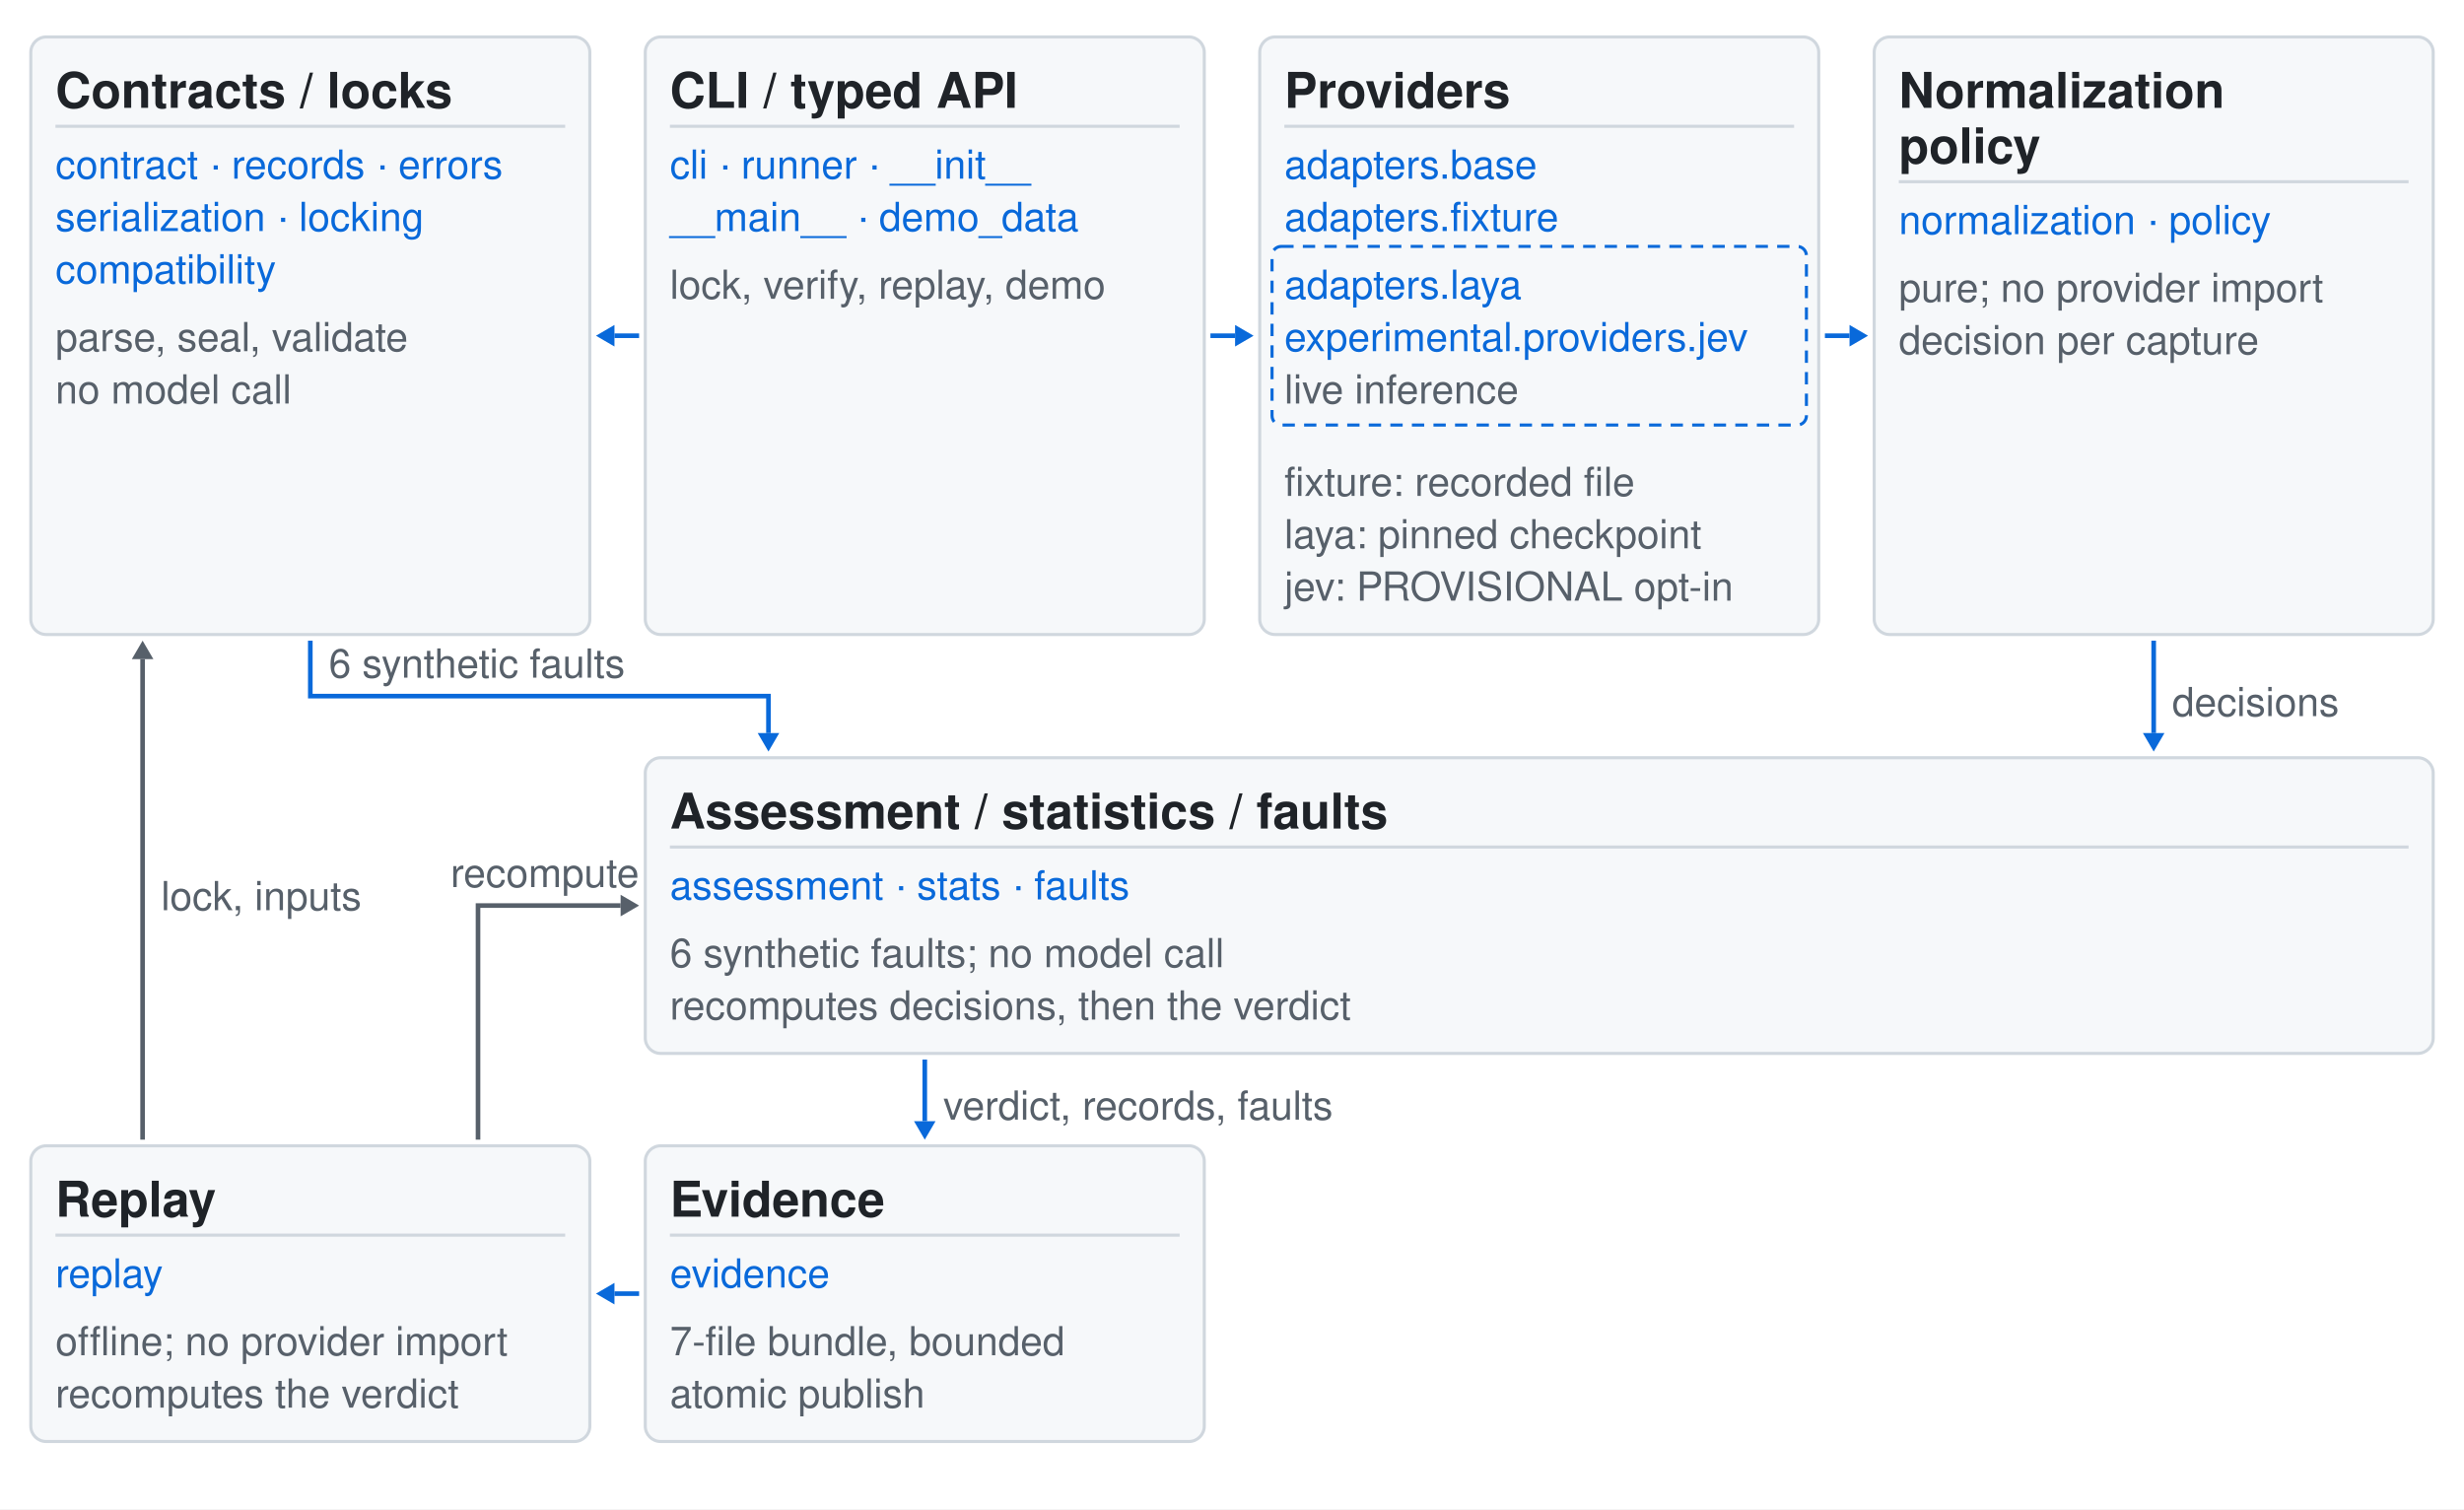
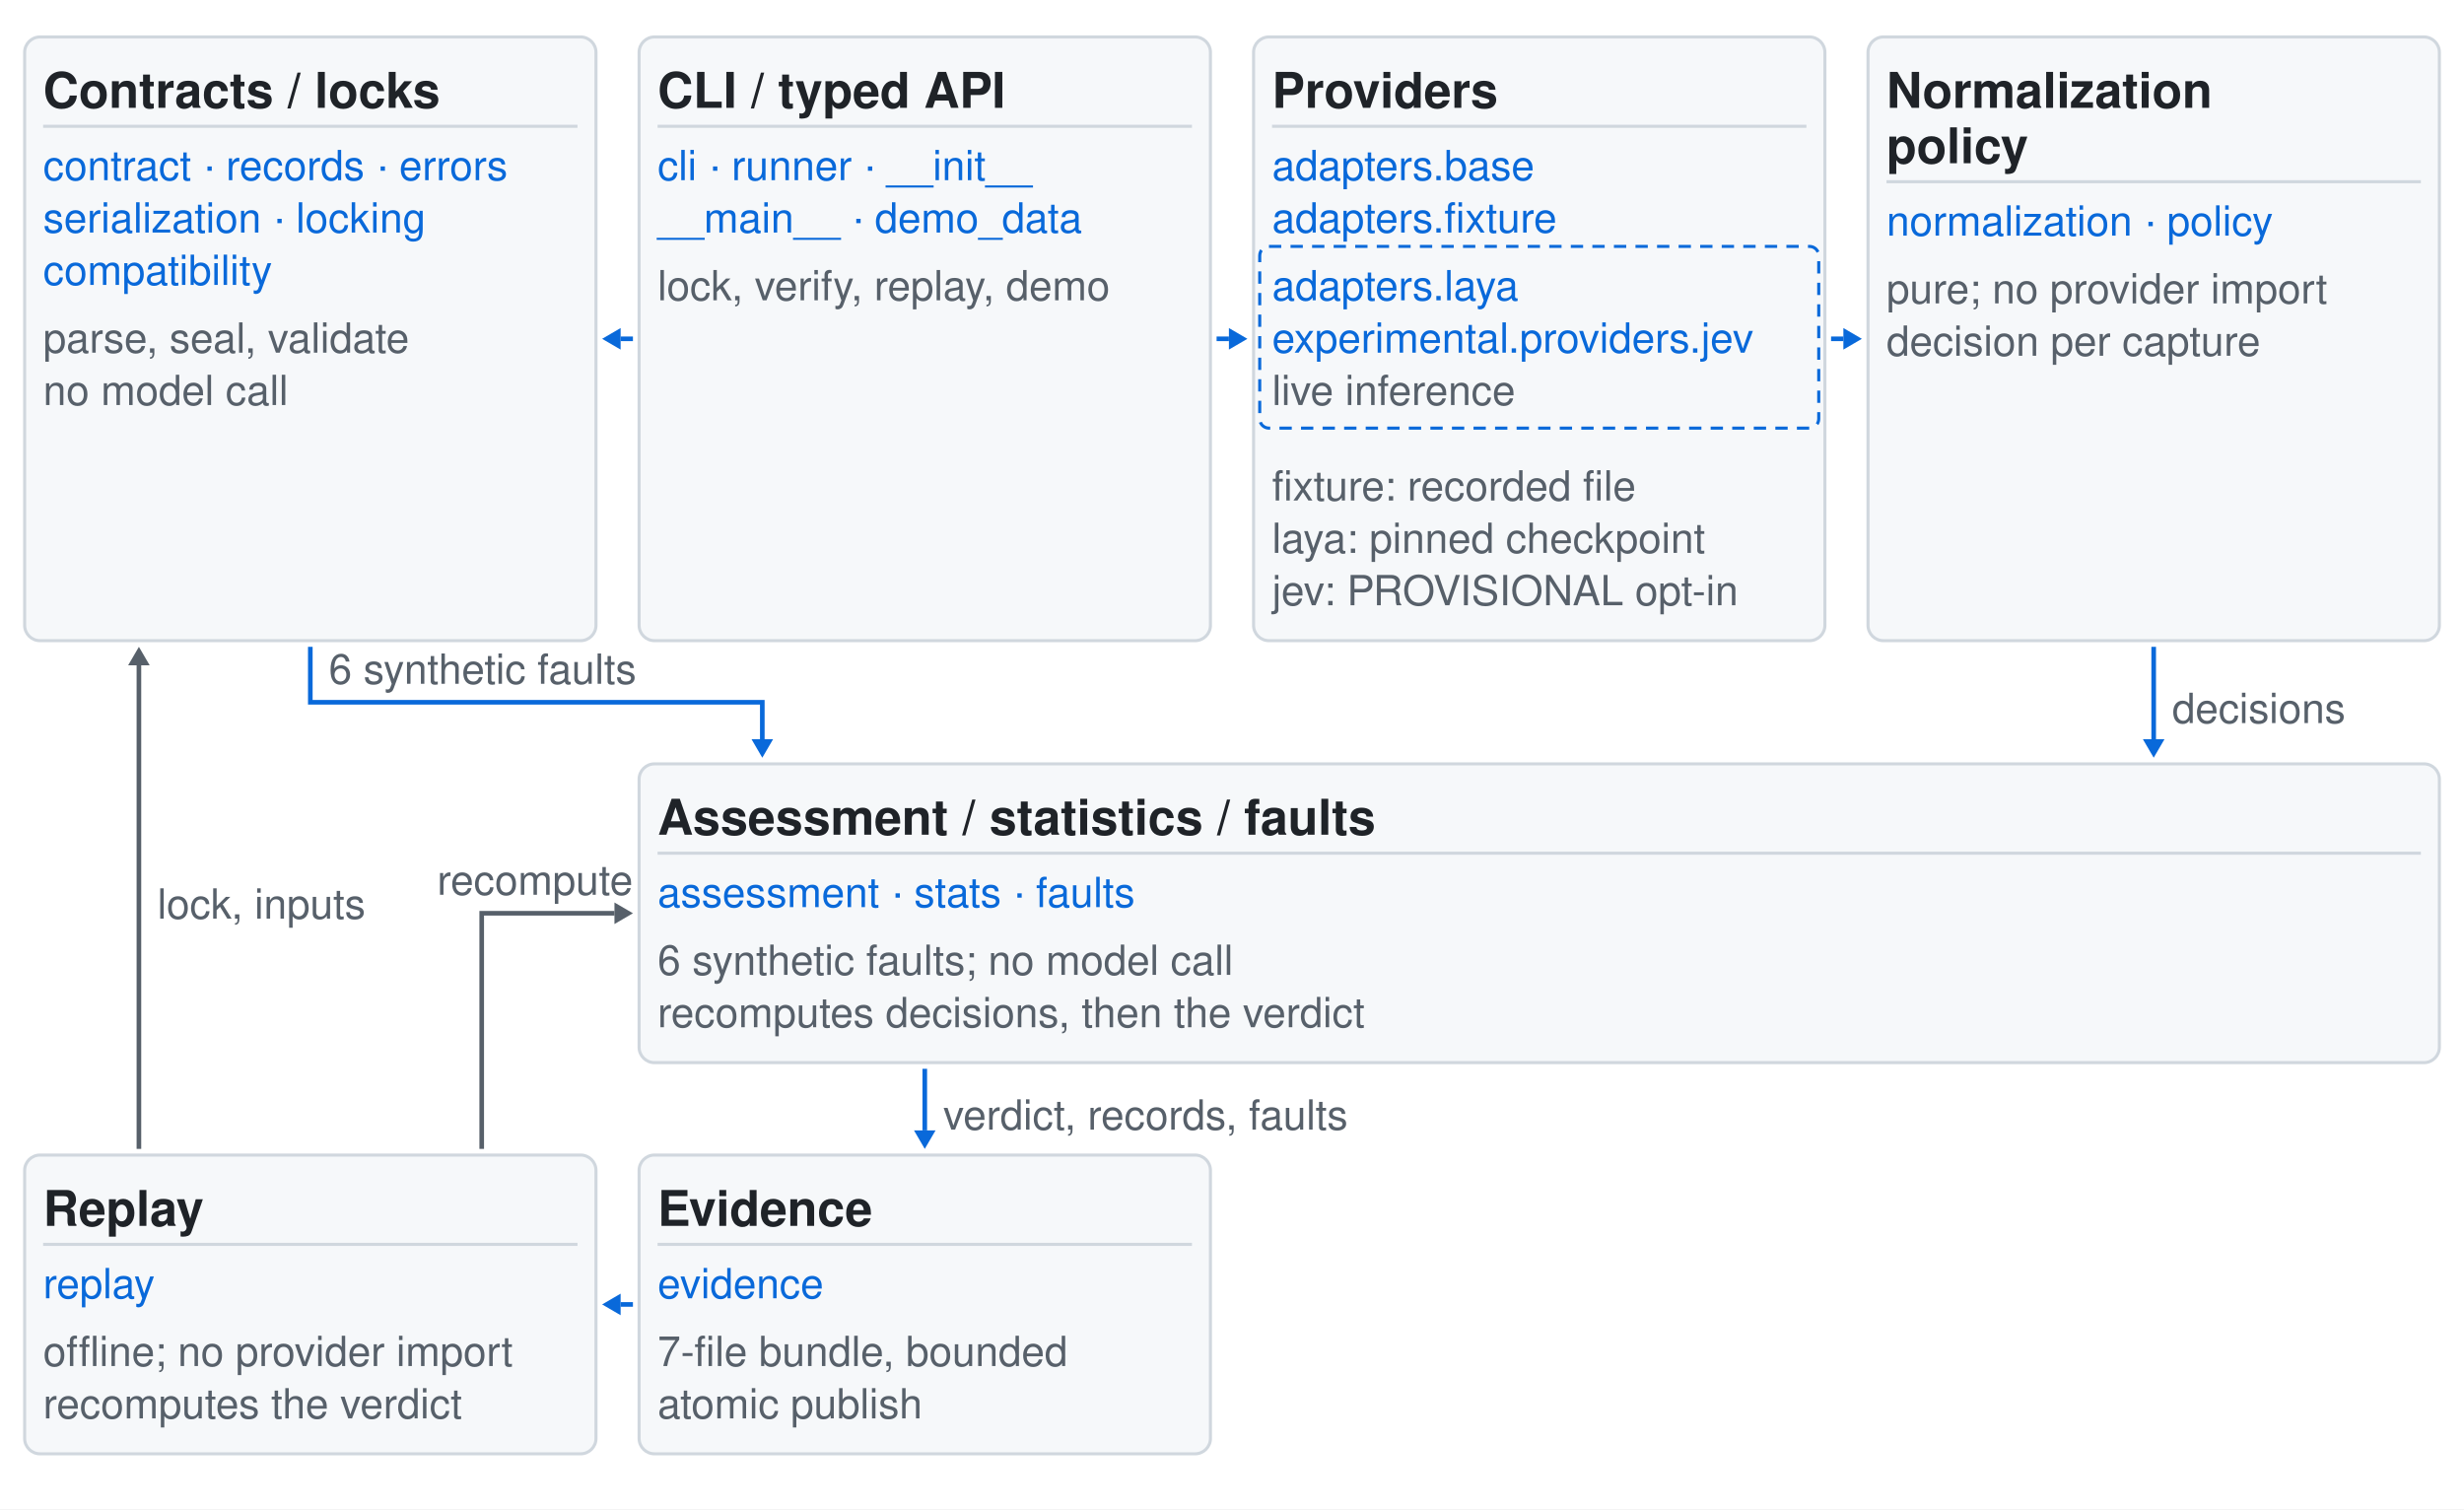
<svg xmlns="http://www.w3.org/2000/svg" aria-labelledby="title desc" height="980" role="img" viewBox="0 0 1600 980" width="1600">
  <rect fill="#ffffff" height="980" width="1600" x="0" y="0" />
  <g font-family="Helvetica, Arial, Liberation Sans, sans-serif" id="group-contracts">
-     <rect fill="#f6f8fa" height="388" rx="10" stroke="#d0d7de" stroke-width="2" width="363" x="20" y="24" />
-     <text fill="#1f2328" font-size="32" font-weight="bold" x="36" y="70">Contracts / locks</text>
-     <line stroke="#d0d7de" stroke-width="2" x1="36" x2="367" y1="82" y2="82" />
-     <text fill="#0969da" font-size="26" x="36" y="116">contract · records · errors</text>
-     <text fill="#0969da" font-size="26" x="36" y="150">serialization · locking</text>
-     <text fill="#0969da" font-size="26" x="36" y="184">compatibility</text>
-     <text fill="#57606a" font-size="26" x="36" y="228">parse, seal, validate</text>
-     <text fill="#57606a" font-size="26" x="36" y="262">no model call</text>
+     <rect fill="#f6f8fa" height="392" rx="10" stroke="#d0d7de" stroke-width="2" width="371" x="16" y="24" />
+     <text fill="#1f2328" font-size="32" font-weight="bold" x="28" y="70">Contracts / locks</text>
+     <line stroke="#d0d7de" stroke-width="2" x1="28" x2="375" y1="82" y2="82" />
+     <text fill="#0969da" font-size="27" x="28" y="117">contract · records · errors</text>
+     <text fill="#0969da" font-size="27" x="28" y="151">serialization · locking</text>
+     <text fill="#0969da" font-size="27" x="28" y="185">compatibility</text>
+     <text fill="#57606a" font-size="27" x="28" y="229">parse, seal, validate</text>
+     <text fill="#57606a" font-size="27" x="28" y="263">no model call</text>
    <g data-source="contracts" data-target="assessment" id="edge-contracts-assessment">
-       <polyline fill="none" points="201.5,416 201.5,452 499,452 499,476" stroke="#0969da" stroke-width="3" />
-       <polygon fill="#0969da" points="499,488 492,476 506,476" />
-       <text fill="#57606a" font-size="26" text-anchor="start" x="213.5" y="440">6 synthetic faults</text>
+       <polyline fill="none" points="201.5,420 201.5,456 495,456 495,480" stroke="#0969da" stroke-width="3" />
+       <polygon fill="#0969da" points="495,492 488,480 502,480" />
+       <text fill="#57606a" font-size="27" text-anchor="start" x="213.5" y="444">6 synthetic faults</text>
    </g>
  </g>
  <g font-family="Helvetica, Arial, Liberation Sans, sans-serif" id="group-cli">
-     <rect fill="#f6f8fa" height="388" rx="10" stroke="#d0d7de" stroke-width="2" width="363" x="419" y="24" />
-     <text fill="#1f2328" font-size="32" font-weight="bold" x="435" y="70">CLI / typed API</text>
-     <line stroke="#d0d7de" stroke-width="2" x1="435" x2="766" y1="82" y2="82" />
-     <text fill="#0969da" font-size="26" x="435" y="116">cli · runner · __init__</text>
-     <text fill="#0969da" font-size="26" x="435" y="150">__main__ · demo_data</text>
-     <text fill="#57606a" font-size="26" x="435" y="194">lock, verify, replay, demo</text>
+     <rect fill="#f6f8fa" height="392" rx="10" stroke="#d0d7de" stroke-width="2" width="371" x="415" y="24" />
+     <text fill="#1f2328" font-size="32" font-weight="bold" x="427" y="70">CLI / typed API</text>
+     <line stroke="#d0d7de" stroke-width="2" x1="427" x2="774" y1="82" y2="82" />
+     <text fill="#0969da" font-size="27" x="427" y="117">cli · runner · __init__</text>
+     <text fill="#0969da" font-size="27" x="427" y="151">__main__ · demo_data</text>
+     <text fill="#57606a" font-size="27" x="427" y="195">lock, verify, replay, demo</text>
    <g data-source="cli" data-target="contracts" id="edge-cli-contracts">
-       <polyline fill="none" points="415,218 399,218" stroke="#0969da" stroke-width="3" />
-       <polygon fill="#0969da" points="387,218 399,211 399,225" />
+       <polyline fill="none" points="411,220 403,220" stroke="#0969da" stroke-width="3" />
+       <polygon fill="#0969da" points="391,220 403,213 403,227" />
    </g>
    <g data-source="cli" data-target="providers" id="edge-cli-providers">
-       <polyline fill="none" points="786,218 802,218" stroke="#0969da" stroke-width="3" />
-       <polygon fill="#0969da" points="814,218 802,211 802,225" />
+       <polyline fill="none" points="790,220 798,220" stroke="#0969da" stroke-width="3" />
+       <polygon fill="#0969da" points="810,220 798,213 798,227" />
    </g>
  </g>
  <g font-family="Helvetica, Arial, Liberation Sans, sans-serif" id="group-providers">
-     <rect fill="#f6f8fa" height="388" rx="10" stroke="#d0d7de" stroke-width="2" width="363" x="818" y="24" />
-     <text fill="#1f2328" font-size="32" font-weight="bold" x="834" y="70">Providers</text>
-     <line stroke="#d0d7de" stroke-width="2" x1="834" x2="1165" y1="82" y2="82" />
-     <text fill="#0969da" font-size="26" x="834" y="116">adapters.base</text>
-     <text fill="#0969da" font-size="26" x="834" y="150">adapters.fixture</text>
+     <rect fill="#f6f8fa" height="392" rx="10" stroke="#d0d7de" stroke-width="2" width="371" x="814" y="24" />
+     <text fill="#1f2328" font-size="32" font-weight="bold" x="826" y="70">Providers</text>
+     <line stroke="#d0d7de" stroke-width="2" x1="826" x2="1173" y1="82" y2="82" />
+     <text fill="#0969da" font-size="27" x="826" y="117">adapters.base</text>
+     <text fill="#0969da" font-size="27" x="826" y="151">adapters.fixture</text>
    <g id="live-boundary-providers">
-       <rect fill="none" height="116" rx="6" stroke="#0969da" stroke-dasharray="8 6" stroke-width="2" width="347" x="826" y="160" />
-       <text fill="#0969da" font-size="26" x="834" y="194">adapters.laya</text>
-       <text fill="#0969da" font-size="26" x="834" y="228">experimental.providers.jev</text>
-       <text fill="#57606a" font-size="26" x="834" y="262">live inference</text>
+       <rect fill="none" height="118" rx="6" stroke="#0969da" stroke-dasharray="8 6" stroke-width="2" width="363" x="818" y="160" />
+       <text fill="#0969da" font-size="27" x="826" y="195">adapters.laya</text>
+       <text fill="#0969da" font-size="27" x="826" y="229">experimental.providers.jev</text>
+       <text fill="#57606a" font-size="27" x="826" y="263">live inference</text>
    </g>
-     <text fill="#57606a" font-size="26" x="834" y="322">fixture: recorded file</text>
-     <text fill="#57606a" font-size="26" x="834" y="356">laya: pinned checkpoint</text>
-     <text fill="#57606a" font-size="26" x="834" y="390">jev: PROVISIONAL opt-in</text>
+     <text fill="#57606a" font-size="27" x="826" y="325">fixture: recorded file</text>
+     <text fill="#57606a" font-size="27" x="826" y="359">laya: pinned checkpoint</text>
+     <text fill="#57606a" font-size="27" x="826" y="393">jev: PROVISIONAL opt-in</text>
    <g data-source="providers" data-target="normalization" id="edge-providers-normalization">
-       <polyline fill="none" points="1185,218 1201,218" stroke="#0969da" stroke-width="3" />
-       <polygon fill="#0969da" points="1213,218 1201,211 1201,225" />
+       <polyline fill="none" points="1189,220 1197,220" stroke="#0969da" stroke-width="3" />
+       <polygon fill="#0969da" points="1209,220 1197,213 1197,227" />
    </g>
  </g>
  <g font-family="Helvetica, Arial, Liberation Sans, sans-serif" id="group-normalization">
-     <rect fill="#f6f8fa" height="388" rx="10" stroke="#d0d7de" stroke-width="2" width="363" x="1217" y="24" />
-     <text fill="#1f2328" font-size="32" font-weight="bold" x="1233" y="70">Normalization</text>
-     <text fill="#1f2328" font-size="32" font-weight="bold" x="1233" y="106">policy</text>
-     <line stroke="#d0d7de" stroke-width="2" x1="1233" x2="1564" y1="118" y2="118" />
-     <text fill="#0969da" font-size="26" x="1233" y="152">normalization · policy</text>
-     <text fill="#57606a" font-size="26" x="1233" y="196">pure; no provider import</text>
-     <text fill="#57606a" font-size="26" x="1233" y="230">decision per capture</text>
+     <rect fill="#f6f8fa" height="392" rx="10" stroke="#d0d7de" stroke-width="2" width="371" x="1213" y="24" />
+     <text fill="#1f2328" font-size="32" font-weight="bold" x="1225" y="70">Normalization</text>
+     <text fill="#1f2328" font-size="32" font-weight="bold" x="1225" y="106">policy</text>
+     <line stroke="#d0d7de" stroke-width="2" x1="1225" x2="1572" y1="118" y2="118" />
+     <text fill="#0969da" font-size="27" x="1225" y="153">normalization · policy</text>
+     <text fill="#57606a" font-size="27" x="1225" y="197">pure; no provider import</text>
+     <text fill="#57606a" font-size="27" x="1225" y="231">decision per capture</text>
    <g data-source="normalization" data-target="assessment" id="edge-normalization-assessment">
-       <polyline fill="none" points="1398.5,416 1398.5,476" stroke="#0969da" stroke-width="3" />
-       <polygon fill="#0969da" points="1398.5,488 1391.5,476 1405.5,476" />
-       <text fill="#57606a" font-size="26" text-anchor="start" x="1410.5" y="465">decisions</text>
+       <polyline fill="none" points="1398.5,420 1398.5,480" stroke="#0969da" stroke-width="3" />
+       <polygon fill="#0969da" points="1398.5,492 1391.5,480 1405.5,480" />
+       <text fill="#57606a" font-size="27" text-anchor="start" x="1410.5" y="469.5">decisions</text>
    </g>
  </g>
  <g font-family="Helvetica, Arial, Liberation Sans, sans-serif" id="group-assessment">
-     <rect fill="#f6f8fa" height="192" rx="10" stroke="#d0d7de" stroke-width="2" width="1161" x="419" y="492" />
-     <text fill="#1f2328" font-size="32" font-weight="bold" x="435" y="538">Assessment / statistics / faults</text>
-     <line stroke="#d0d7de" stroke-width="2" x1="435" x2="1564" y1="550" y2="550" />
-     <text fill="#0969da" font-size="26" x="435" y="584">assessment · stats · faults</text>
-     <text fill="#57606a" font-size="26" x="435" y="628">6 synthetic faults; no model call</text>
-     <text fill="#57606a" font-size="26" x="435" y="662">recomputes decisions, then the verdict</text>
+     <rect fill="#f6f8fa" height="194" rx="10" stroke="#d0d7de" stroke-width="2" width="1169" x="415" y="496" />
+     <text fill="#1f2328" font-size="32" font-weight="bold" x="427" y="542">Assessment / statistics / faults</text>
+     <line stroke="#d0d7de" stroke-width="2" x1="427" x2="1572" y1="554" y2="554" />
+     <text fill="#0969da" font-size="27" x="427" y="589">assessment · stats · faults</text>
+     <text fill="#57606a" font-size="27" x="427" y="633">6 synthetic faults; no model call</text>
+     <text fill="#57606a" font-size="27" x="427" y="667">recomputes decisions, then the verdict</text>
    <g data-source="assessment" data-target="evidence" id="edge-assessment-evidence">
-       <polyline fill="none" points="600.5,688 600.5,728" stroke="#0969da" stroke-width="3" />
-       <polygon fill="#0969da" points="600.5,740 593.5,728 607.5,728" />
-       <text fill="#57606a" font-size="26" text-anchor="start" x="612.5" y="727">verdict, records, faults</text>
+       <polyline fill="none" points="600.5,694 600.5,734" stroke="#0969da" stroke-width="3" />
+       <polygon fill="#0969da" points="600.5,746 593.5,734 607.5,734" />
+       <text fill="#57606a" font-size="27" text-anchor="start" x="612.5" y="733.5">verdict, records, faults</text>
    </g>
  </g>
  <g font-family="Helvetica, Arial, Liberation Sans, sans-serif" id="group-evidence">
-     <rect fill="#f6f8fa" height="192" rx="10" stroke="#d0d7de" stroke-width="2" width="363" x="419" y="744" />
-     <text fill="#1f2328" font-size="32" font-weight="bold" x="435" y="790">Evidence</text>
-     <line stroke="#d0d7de" stroke-width="2" x1="435" x2="766" y1="802" y2="802" />
-     <text fill="#0969da" font-size="26" x="435" y="836">evidence</text>
-     <text fill="#57606a" font-size="26" x="435" y="880">7-file bundle, bounded</text>
-     <text fill="#57606a" font-size="26" x="435" y="914">atomic publish</text>
+     <rect fill="#f6f8fa" height="194" rx="10" stroke="#d0d7de" stroke-width="2" width="371" x="415" y="750" />
+     <text fill="#1f2328" font-size="32" font-weight="bold" x="427" y="796">Evidence</text>
+     <line stroke="#d0d7de" stroke-width="2" x1="427" x2="774" y1="808" y2="808" />
+     <text fill="#0969da" font-size="27" x="427" y="843">evidence</text>
+     <text fill="#57606a" font-size="27" x="427" y="887">7-file bundle, bounded</text>
+     <text fill="#57606a" font-size="27" x="427" y="921">atomic publish</text>
    <g data-source="evidence" data-target="replay" id="edge-evidence-replay">
-       <polyline fill="none" points="415,840 399,840" stroke="#0969da" stroke-width="3" />
-       <polygon fill="#0969da" points="387,840 399,833 399,847" />
+       <polyline fill="none" points="411,847 403,847" stroke="#0969da" stroke-width="3" />
+       <polygon fill="#0969da" points="391,847 403,840 403,854" />
    </g>
  </g>
  <g font-family="Helvetica, Arial, Liberation Sans, sans-serif" id="group-replay">
-     <rect fill="#f6f8fa" height="192" rx="10" stroke="#d0d7de" stroke-width="2" width="363" x="20" y="744" />
-     <text fill="#1f2328" font-size="32" font-weight="bold" x="36" y="790">Replay</text>
-     <line stroke="#d0d7de" stroke-width="2" x1="36" x2="367" y1="802" y2="802" />
-     <text fill="#0969da" font-size="26" x="36" y="836">replay</text>
-     <text fill="#57606a" font-size="26" x="36" y="880">offline; no provider import</text>
-     <text fill="#57606a" font-size="26" x="36" y="914">recomputes the verdict</text>
+     <rect fill="#f6f8fa" height="194" rx="10" stroke="#d0d7de" stroke-width="2" width="371" x="16" y="750" />
+     <text fill="#1f2328" font-size="32" font-weight="bold" x="28" y="796">Replay</text>
+     <line stroke="#d0d7de" stroke-width="2" x1="28" x2="375" y1="808" y2="808" />
+     <text fill="#0969da" font-size="27" x="28" y="843">replay</text>
+     <text fill="#57606a" font-size="27" x="28" y="887">offline; no provider import</text>
+     <text fill="#57606a" font-size="27" x="28" y="921">recomputes the verdict</text>
    <g data-source="replay" data-target="contracts" id="edge-replay-contracts">
-       <polyline fill="none" points="92.6,740 92.6,428" stroke="#57606a" stroke-width="3" />
-       <polygon fill="#57606a" points="92.6,416 85.6,428 99.6,428" />
-       <text fill="#57606a" font-size="26" text-anchor="start" x="104.6" y="591">lock, inputs</text>
+       <polyline fill="none" points="90.2,746 90.2,432" stroke="#57606a" stroke-width="3" />
+       <polygon fill="#57606a" points="90.2,420 83.2,432 97.2,432" />
+       <text fill="#57606a" font-size="27" text-anchor="start" x="102.2" y="596.5">lock, inputs</text>
    </g>
    <g data-source="replay" data-target="assessment" id="edge-replay-assessment">
-       <polyline fill="none" points="310.4,740 310.4,588 403,588" stroke="#57606a" stroke-width="3" />
-       <polygon fill="#57606a" points="415,588 403,581 403,595" />
-       <text fill="#57606a" font-size="26" text-anchor="end" x="415" y="576">recompute</text>
+       <polyline fill="none" points="312.8,746 312.8,593 399,593" stroke="#57606a" stroke-width="3" />
+       <polygon fill="#57606a" points="411,593 399,586 399,600" />
+       <text fill="#57606a" font-size="27" text-anchor="end" x="411" y="581">recompute</text>
    </g>
  </g>
</svg>
